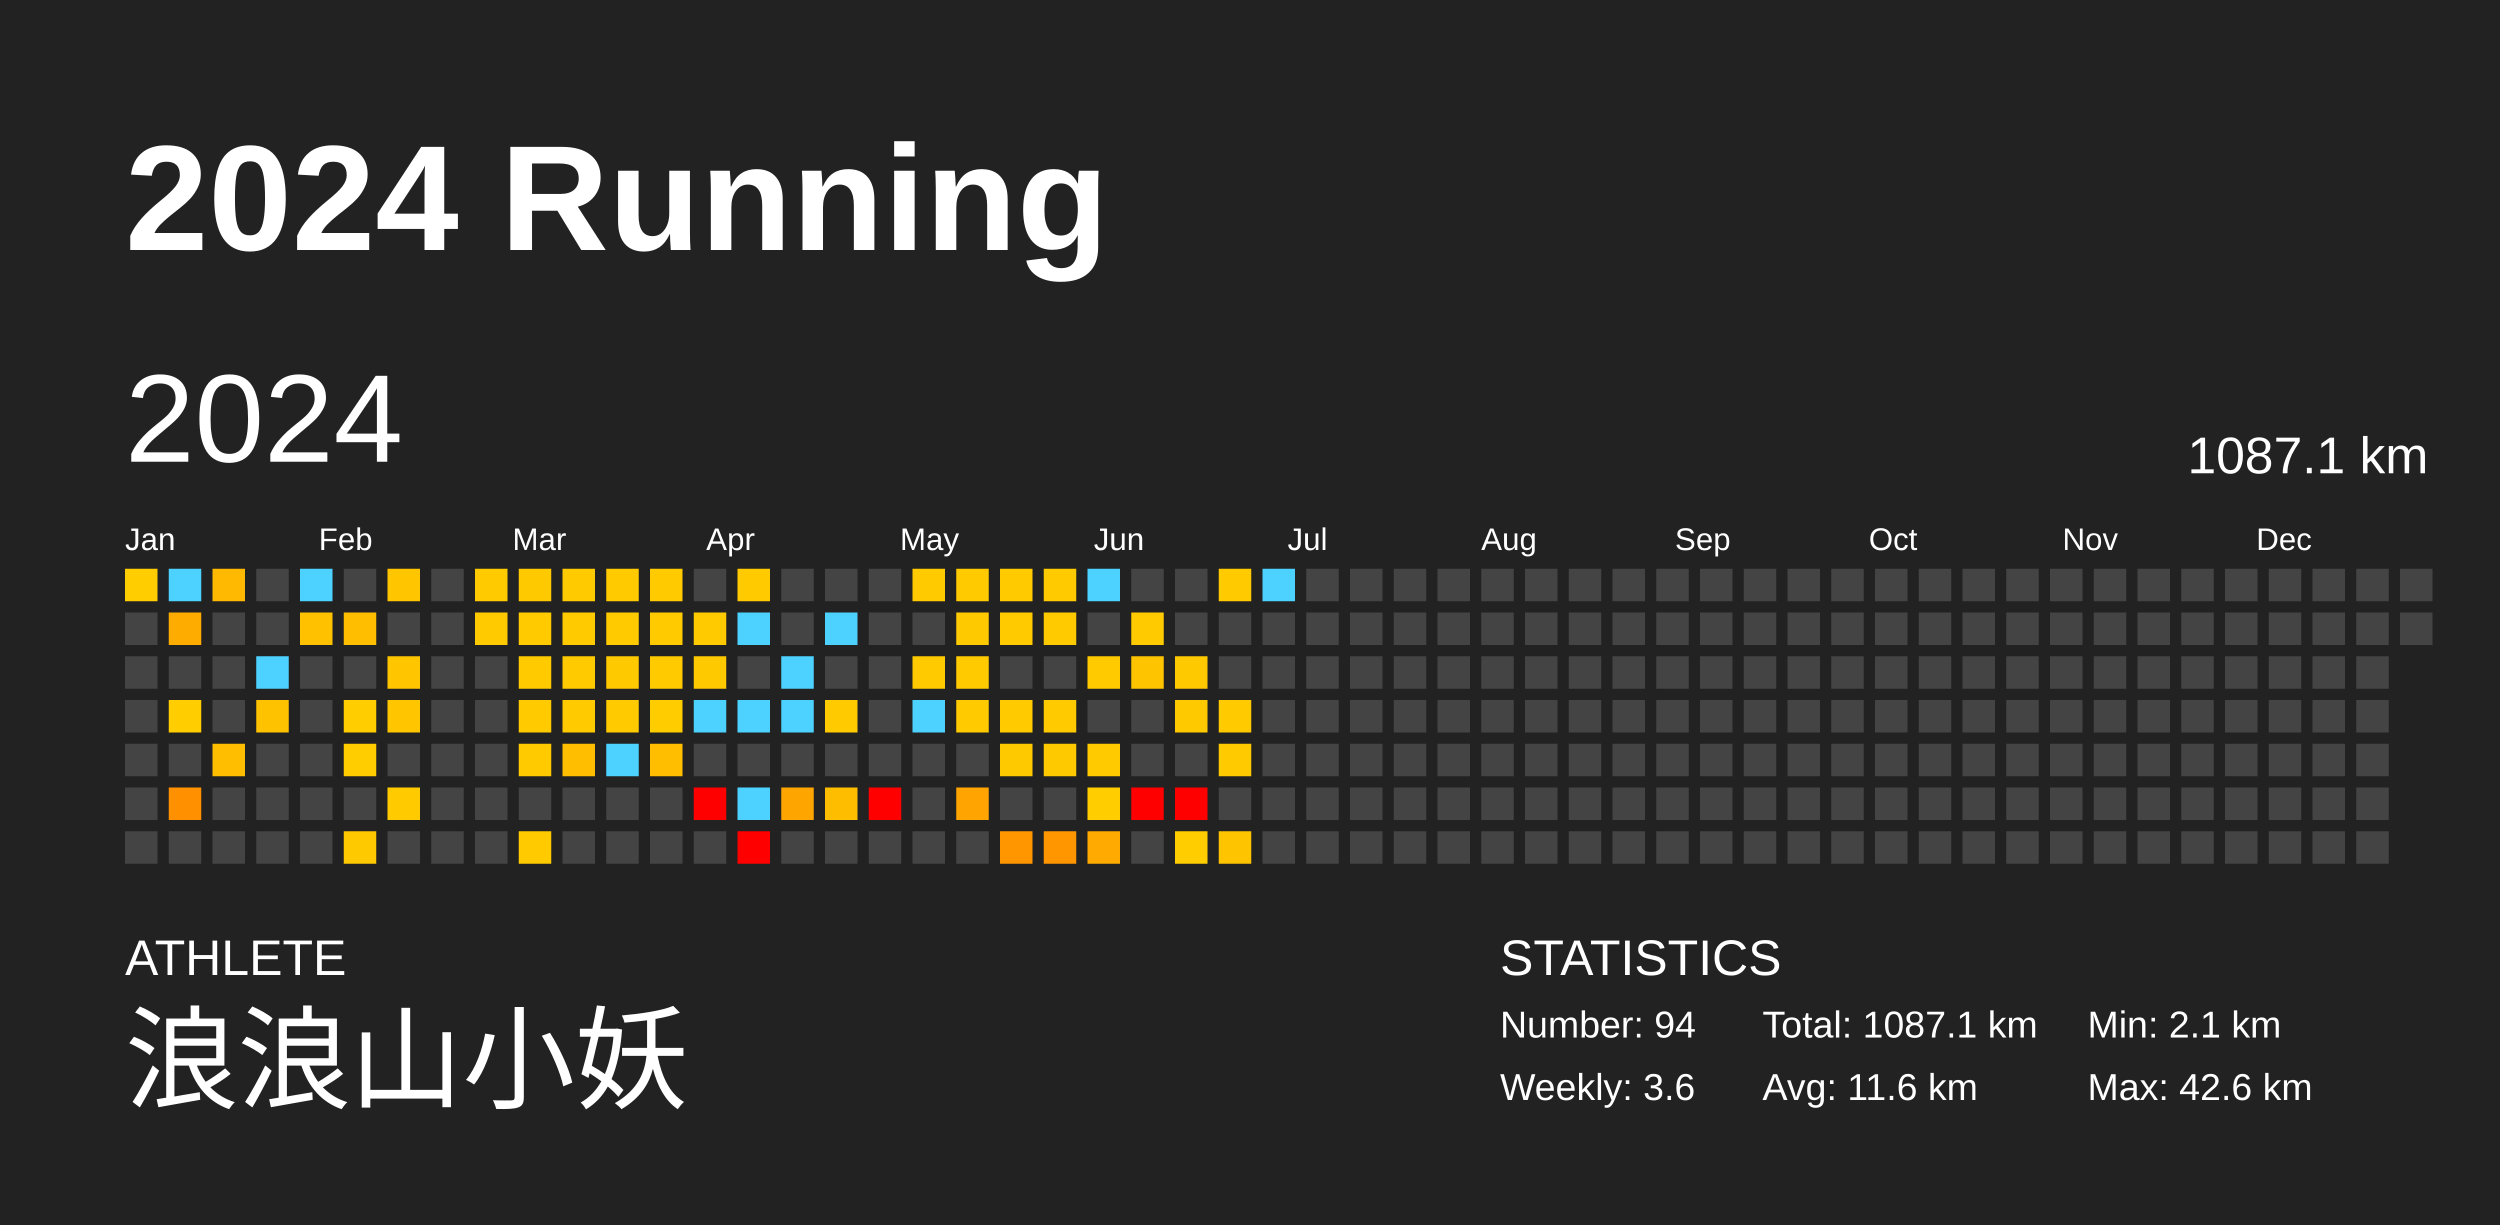
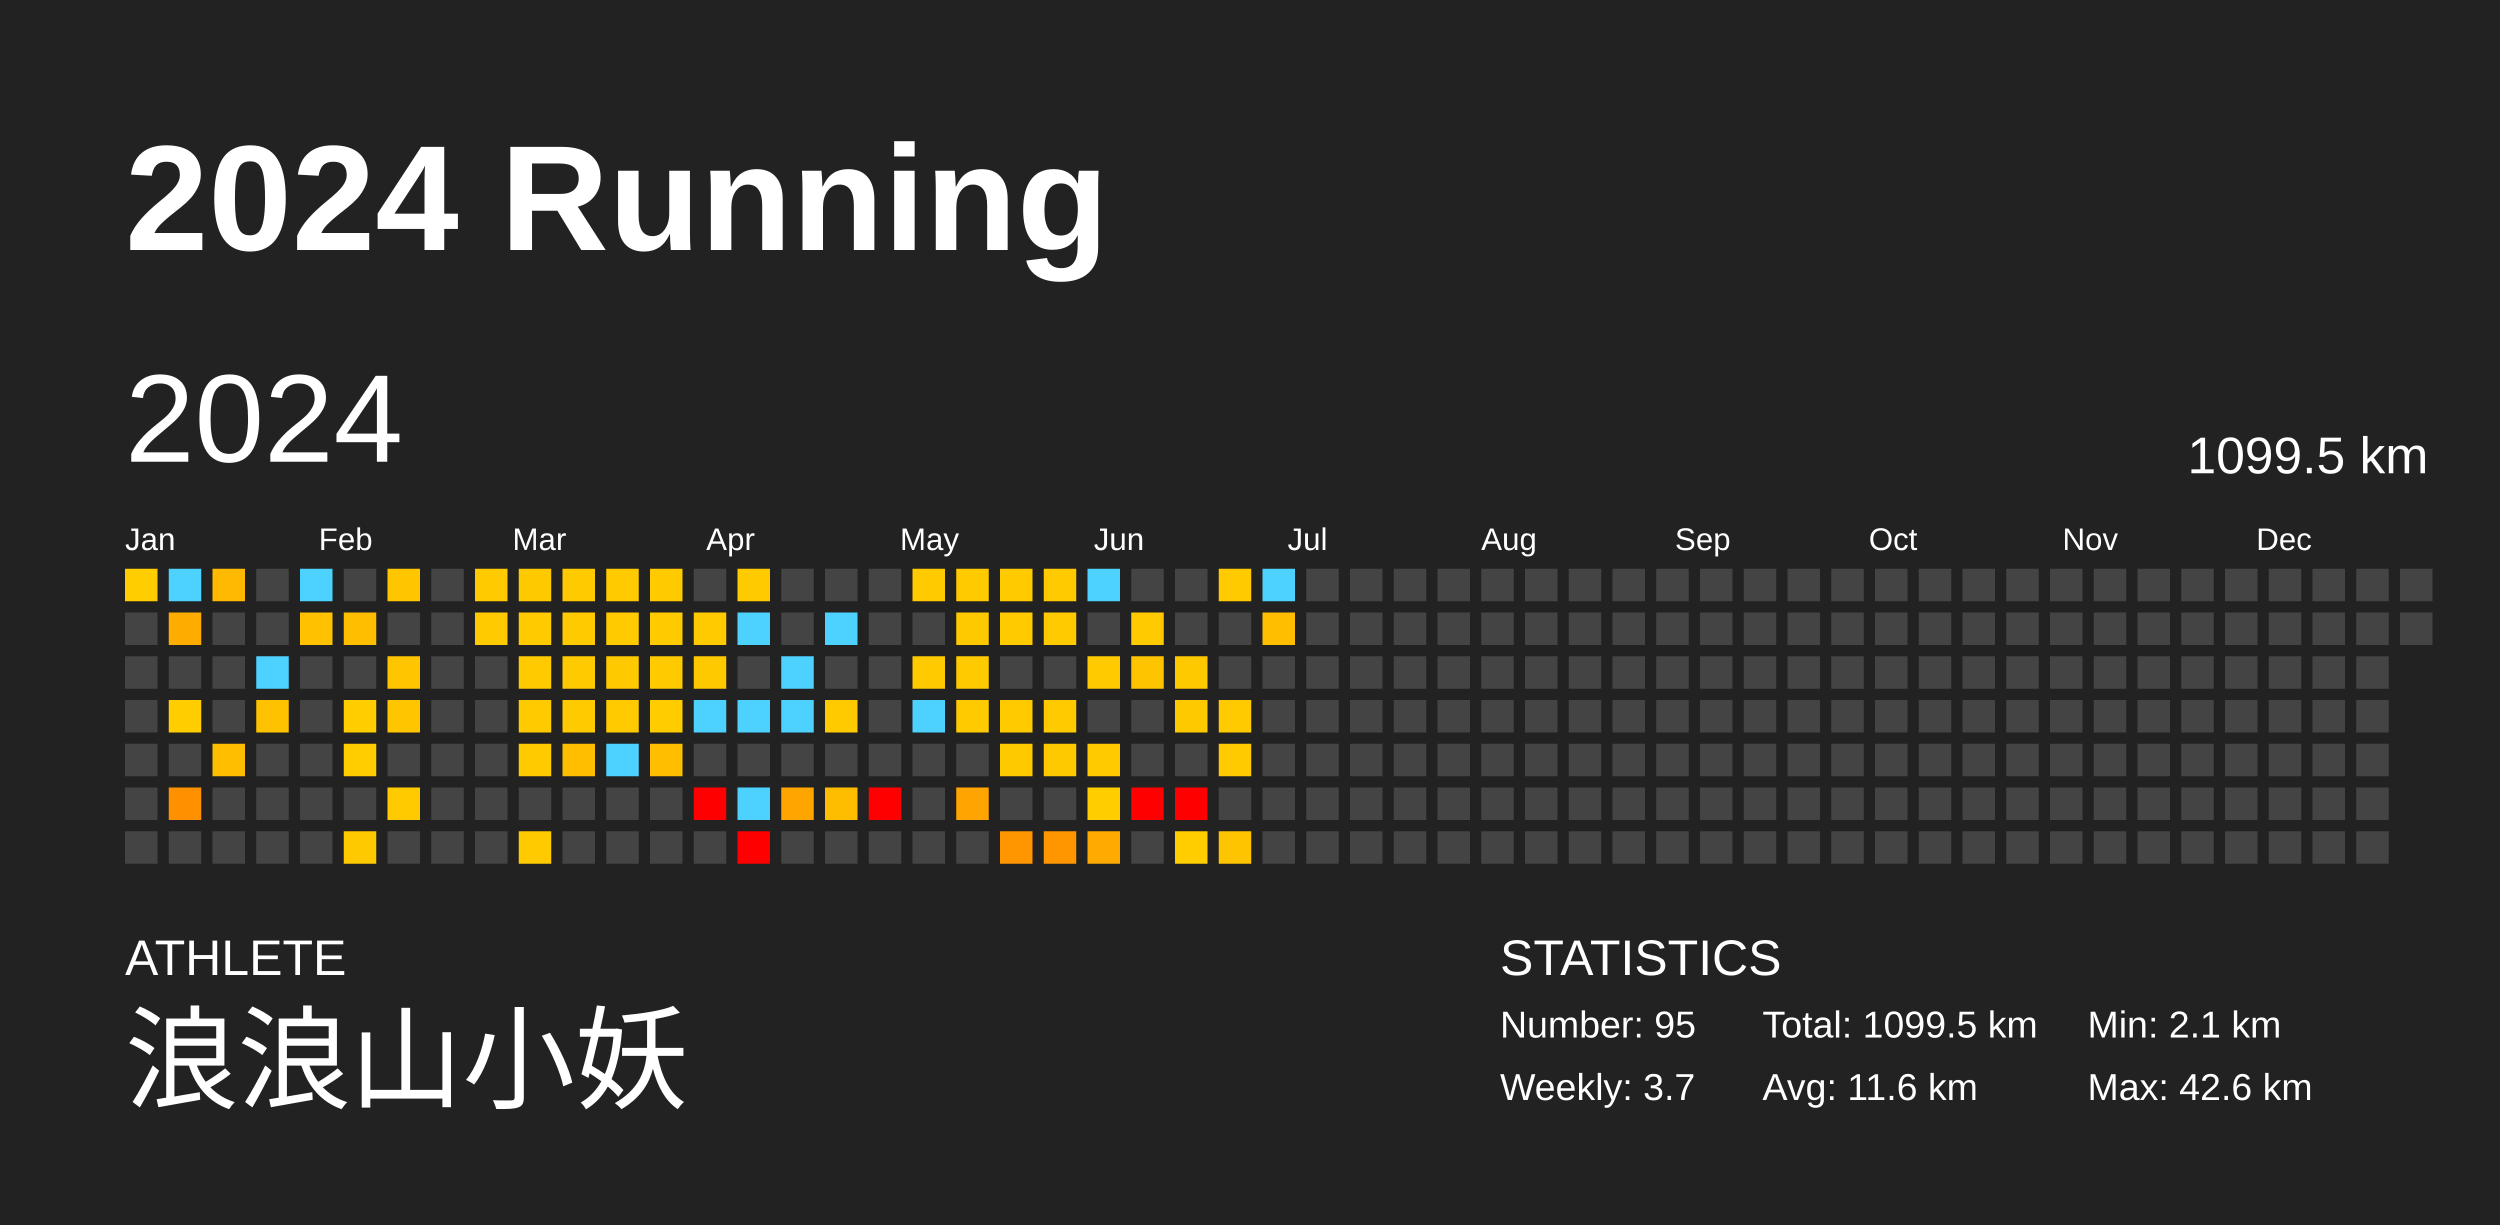
<svg xmlns="http://www.w3.org/2000/svg" baseProfile="full" height="98mm" version="1.1" viewBox="0,0,200,98" width="200mm">
  <defs />
  <rect fill="#222222" height="98" width="200" x="0" y="0" />
  <text fill="#FFFFFF" style="font-size:12px; font-family:Arial; font-weight:bold;" x="10" y="20">2024 Running</text>
  <text fill="#FFFFFF" style="font-size:4px; font-family:Arial" x="10" y="78">ATHLETE</text>
  <text fill="#FFFFFF" style="font-size:9px; font-family:Arial" x="10" y="88">浪浪山小妖</text>
  <text fill="#FFFFFF" style="font-size:4px; font-family:Arial" x="120" y="78">STATISTICS</text>
-   <text fill="#FFFFFF" style="font-size:3px; font-family:Arial" x="120" y="83">Number: 94</text>
-   <text fill="#FFFFFF" style="font-size:3px; font-family:Arial" x="120" y="88">Weekly: 3.6</text>
-   <text fill="#FFFFFF" style="font-size:3px; font-family:Arial" x="141" y="83">Total: 1087.1 km</text>
+   <text fill="#FFFFFF" style="font-size:3px; font-family:Arial" x="120" y="83">Number: 95</text>
+   <text fill="#FFFFFF" style="font-size:3px; font-family:Arial" x="120" y="88">Weekly: 3.7</text>
+   <text fill="#FFFFFF" style="font-size:3px; font-family:Arial" x="141" y="83">Total: 1099.5 km</text>
  <text fill="#FFFFFF" style="font-size:3px; font-family:Arial" x="141" y="88">Avg: 11.6 km</text>
  <text fill="#FFFFFF" style="font-size:3px; font-family:Arial" x="167" y="83">Min: 2.1 km</text>
  <text fill="#FFFFFF" style="font-size:3px; font-family:Arial" x="167" y="88">Max: 42.6 km</text>
  <text dominant-baseline="hanging" fill="#FFFFFF" style="font-size:10.0px; font-family:Arial;" x="10" y="30">2024</text>
-   <text dominant-baseline="hanging" fill="#FFFFFF" style="font-size:4.125px; font-family:Arial;" x="175" y="35">1087.1 km</text>
+   <text dominant-baseline="hanging" fill="#FFFFFF" style="font-size:4.125px; font-family:Arial;" x="175" y="35">1099.5 km</text>
  <text fill="#FFFFFF" style="font-size:2.5px; font-family:Arial" x="10.0" y="44">Jan</text>
  <text fill="#FFFFFF" style="font-size:2.5px; font-family:Arial" x="25.5" y="44">Feb</text>
  <text fill="#FFFFFF" style="font-size:2.5px; font-family:Arial" x="41.0" y="44">Mar</text>
  <text fill="#FFFFFF" style="font-size:2.5px; font-family:Arial" x="56.5" y="44">Apr</text>
  <text fill="#FFFFFF" style="font-size:2.5px; font-family:Arial" x="72.0" y="44">May</text>
  <text fill="#FFFFFF" style="font-size:2.5px; font-family:Arial" x="87.5" y="44">Jun</text>
  <text fill="#FFFFFF" style="font-size:2.5px; font-family:Arial" x="103.0" y="44">Jul</text>
  <text fill="#FFFFFF" style="font-size:2.5px; font-family:Arial" x="118.5" y="44">Aug</text>
  <text fill="#FFFFFF" style="font-size:2.5px; font-family:Arial" x="134.0" y="44">Sep</text>
  <text fill="#FFFFFF" style="font-size:2.5px; font-family:Arial" x="149.5" y="44">Oct</text>
  <text fill="#FFFFFF" style="font-size:2.5px; font-family:Arial" x="165.0" y="44">Nov</text>
  <text fill="#FFFFFF" style="font-size:2.5px; font-family:Arial" x="180.5" y="44">Dec</text>
  <rect fill="#ffcd00" height="2.6" width="2.6" x="10.0" y="45.5" />
  <rect fill="#444444" height="2.6" width="2.6" x="10.0" y="49.0" />
  <rect fill="#444444" height="2.6" width="2.6" x="10.0" y="52.5" />
  <rect fill="#444444" height="2.6" width="2.6" x="10.0" y="56.0" />
  <rect fill="#444444" height="2.6" width="2.6" x="10.0" y="59.5" />
  <rect fill="#444444" height="2.6" width="2.6" x="10.0" y="63.0" />
  <rect fill="#444444" height="2.6" width="2.6" x="10.0" y="66.5" />
  <rect fill="#4dd2ff" height="2.6" width="2.6" x="13.5" y="45.5" />
  <rect fill="#ffac00" height="2.6" width="2.6" x="13.5" y="49.0" />
  <rect fill="#444444" height="2.6" width="2.6" x="13.5" y="52.5" />
  <rect fill="#ffcd00" height="2.6" width="2.6" x="13.5" y="56.0" />
  <rect fill="#444444" height="2.6" width="2.6" x="13.5" y="59.5" />
  <rect fill="#ff9100" height="2.6" width="2.6" x="13.5" y="63.0" />
  <rect fill="#444444" height="2.6" width="2.6" x="13.5" y="66.5" />
  <rect fill="#ffb900" height="2.6" width="2.6" x="17.0" y="45.5" />
  <rect fill="#444444" height="2.6" width="2.6" x="17.0" y="49.0" />
  <rect fill="#444444" height="2.6" width="2.6" x="17.0" y="52.5" />
  <rect fill="#444444" height="2.6" width="2.6" x="17.0" y="56.0" />
  <rect fill="#ffbf00" height="2.6" width="2.6" x="17.0" y="59.5" />
  <rect fill="#444444" height="2.6" width="2.6" x="17.0" y="63.0" />
  <rect fill="#444444" height="2.6" width="2.6" x="17.0" y="66.5" />
  <rect fill="#444444" height="2.6" width="2.6" x="20.5" y="45.5" />
  <rect fill="#444444" height="2.6" width="2.6" x="20.5" y="49.0" />
  <rect fill="#4dd2ff" height="2.6" width="2.6" x="20.5" y="52.5" />
  <rect fill="#ffc200" height="2.6" width="2.6" x="20.5" y="56.0" />
  <rect fill="#444444" height="2.6" width="2.6" x="20.5" y="59.5" />
  <rect fill="#444444" height="2.6" width="2.6" x="20.5" y="63.0" />
  <rect fill="#444444" height="2.6" width="2.6" x="20.5" y="66.5" />
  <rect fill="#4dd2ff" height="2.6" width="2.6" x="24.0" y="45.5" />
  <rect fill="#ffc100" height="2.6" width="2.6" x="24.0" y="49.0" />
  <rect fill="#444444" height="2.6" width="2.6" x="24.0" y="52.5" />
  <rect fill="#444444" height="2.6" width="2.6" x="24.0" y="56.0" />
  <rect fill="#444444" height="2.6" width="2.6" x="24.0" y="59.5" />
  <rect fill="#444444" height="2.6" width="2.6" x="24.0" y="63.0" />
  <rect fill="#444444" height="2.6" width="2.6" x="24.0" y="66.5" />
  <rect fill="#444444" height="2.6" width="2.6" x="27.5" y="45.5" />
  <rect fill="#ffbf00" height="2.6" width="2.6" x="27.5" y="49.0" />
  <rect fill="#444444" height="2.6" width="2.6" x="27.5" y="52.5" />
  <rect fill="#ffcd00" height="2.6" width="2.6" x="27.5" y="56.0" />
  <rect fill="#ffcd00" height="2.6" width="2.6" x="27.5" y="59.5" />
  <rect fill="#444444" height="2.6" width="2.6" x="27.5" y="63.0" />
  <rect fill="#ffc900" height="2.6" width="2.6" x="27.5" y="66.5" />
  <rect fill="#ffc600" height="2.6" width="2.6" x="31.0" y="45.5" />
  <rect fill="#444444" height="2.6" width="2.6" x="31.0" y="49.0" />
  <rect fill="#ffc600" height="2.6" width="2.6" x="31.0" y="52.5" />
  <rect fill="#ffc600" height="2.6" width="2.6" x="31.0" y="56.0" />
  <rect fill="#444444" height="2.6" width="2.6" x="31.0" y="59.5" />
  <rect fill="#ffca00" height="2.6" width="2.6" x="31.0" y="63.0" />
  <rect fill="#444444" height="2.6" width="2.6" x="31.0" y="66.5" />
  <rect fill="#444444" height="2.6" width="2.6" x="34.5" y="45.5" />
  <rect fill="#444444" height="2.6" width="2.6" x="34.5" y="49.0" />
  <rect fill="#444444" height="2.6" width="2.6" x="34.5" y="52.5" />
  <rect fill="#444444" height="2.6" width="2.6" x="34.5" y="56.0" />
  <rect fill="#444444" height="2.6" width="2.6" x="34.5" y="59.5" />
  <rect fill="#444444" height="2.6" width="2.6" x="34.5" y="63.0" />
  <rect fill="#444444" height="2.6" width="2.6" x="34.5" y="66.5" />
  <rect fill="#ffca00" height="2.6" width="2.6" x="38.0" y="45.5" />
  <rect fill="#ffca00" height="2.6" width="2.6" x="38.0" y="49.0" />
  <rect fill="#444444" height="2.6" width="2.6" x="38.0" y="52.5" />
  <rect fill="#444444" height="2.6" width="2.6" x="38.0" y="56.0" />
  <rect fill="#444444" height="2.6" width="2.6" x="38.0" y="59.5" />
  <rect fill="#444444" height="2.6" width="2.6" x="38.0" y="63.0" />
  <rect fill="#444444" height="2.6" width="2.6" x="38.0" y="66.5" />
  <rect fill="#ffc900" height="2.6" width="2.6" x="41.5" y="45.5" />
  <rect fill="#ffca00" height="2.6" width="2.6" x="41.5" y="49.0" />
  <rect fill="#ffca00" height="2.6" width="2.6" x="41.5" y="52.5" />
  <rect fill="#ffca00" height="2.6" width="2.6" x="41.5" y="56.0" />
  <rect fill="#ffca00" height="2.6" width="2.6" x="41.5" y="59.5" />
  <rect fill="#444444" height="2.6" width="2.6" x="41.5" y="63.0" />
  <rect fill="#ffca00" height="2.6" width="2.6" x="41.5" y="66.5" />
  <rect fill="#ffca00" height="2.6" width="2.6" x="45.0" y="45.5" />
  <rect fill="#ffca00" height="2.6" width="2.6" x="45.0" y="49.0" />
  <rect fill="#ffca00" height="2.6" width="2.6" x="45.0" y="52.5" />
  <rect fill="#ffca00" height="2.6" width="2.6" x="45.0" y="56.0" />
  <rect fill="#ffbf00" height="2.6" width="2.6" x="45.0" y="59.5" />
  <rect fill="#444444" height="2.6" width="2.6" x="45.0" y="63.0" />
  <rect fill="#444444" height="2.6" width="2.6" x="45.0" y="66.5" />
  <rect fill="#ffca00" height="2.6" width="2.6" x="48.5" y="45.5" />
  <rect fill="#ffca00" height="2.6" width="2.6" x="48.5" y="49.0" />
  <rect fill="#ffc900" height="2.6" width="2.6" x="48.5" y="52.5" />
  <rect fill="#ffcb00" height="2.6" width="2.6" x="48.5" y="56.0" />
  <rect fill="#4dd2ff" height="2.6" width="2.6" x="48.5" y="59.5" />
  <rect fill="#444444" height="2.6" width="2.6" x="48.5" y="63.0" />
  <rect fill="#444444" height="2.6" width="2.6" x="48.5" y="66.5" />
  <rect fill="#ffca00" height="2.6" width="2.6" x="52.0" y="45.5" />
  <rect fill="#ffcb00" height="2.6" width="2.6" x="52.0" y="49.0" />
  <rect fill="#ffca00" height="2.6" width="2.6" x="52.0" y="52.5" />
  <rect fill="#ffcc00" height="2.6" width="2.6" x="52.0" y="56.0" />
  <rect fill="#ffbf00" height="2.6" width="2.6" x="52.0" y="59.5" />
  <rect fill="#444444" height="2.6" width="2.6" x="52.0" y="63.0" />
  <rect fill="#444444" height="2.6" width="2.6" x="52.0" y="66.5" />
  <rect fill="#444444" height="2.6" width="2.6" x="55.5" y="45.5" />
  <rect fill="#ffca00" height="2.6" width="2.6" x="55.5" y="49.0" />
  <rect fill="#ffc900" height="2.6" width="2.6" x="55.5" y="52.5" />
  <rect fill="#4dd2ff" height="2.6" width="2.6" x="55.5" y="56.0" />
  <rect fill="#444444" height="2.6" width="2.6" x="55.5" y="59.5" />
  <rect fill="red" height="2.6" width="2.6" x="55.5" y="63.0" />
  <rect fill="#444444" height="2.6" width="2.6" x="55.5" y="66.5" />
  <rect fill="#ffca00" height="2.6" width="2.6" x="59.0" y="45.5" />
  <rect fill="#4dd2ff" height="2.6" width="2.6" x="59.0" y="49.0" />
  <rect fill="#444444" height="2.6" width="2.6" x="59.0" y="52.5" />
  <rect fill="#4dd2ff" height="2.6" width="2.6" x="59.0" y="56.0" />
  <rect fill="#444444" height="2.6" width="2.6" x="59.0" y="59.5" />
  <rect fill="#4dd2ff" height="2.6" width="2.6" x="59.0" y="63.0" />
  <rect fill="red" height="2.6" width="2.6" x="59.0" y="66.5" />
  <rect fill="#444444" height="2.6" width="2.6" x="62.5" y="45.5" />
  <rect fill="#444444" height="2.6" width="2.6" x="62.5" y="49.0" />
  <rect fill="#4dd2ff" height="2.6" width="2.6" x="62.5" y="52.5" />
  <rect fill="#4dd2ff" height="2.6" width="2.6" x="62.5" y="56.0" />
  <rect fill="#444444" height="2.6" width="2.6" x="62.5" y="59.5" />
  <rect fill="#ffa500" height="2.6" width="2.6" x="62.5" y="63.0" />
  <rect fill="#444444" height="2.6" width="2.6" x="62.5" y="66.5" />
  <rect fill="#444444" height="2.6" width="2.6" x="66.0" y="45.5" />
  <rect fill="#4dd2ff" height="2.6" width="2.6" x="66.0" y="49.0" />
  <rect fill="#444444" height="2.6" width="2.6" x="66.0" y="52.5" />
  <rect fill="#ffca00" height="2.6" width="2.6" x="66.0" y="56.0" />
  <rect fill="#444444" height="2.6" width="2.6" x="66.0" y="59.5" />
  <rect fill="#ffbd00" height="2.6" width="2.6" x="66.0" y="63.0" />
  <rect fill="#444444" height="2.6" width="2.6" x="66.0" y="66.5" />
  <rect fill="#444444" height="2.6" width="2.6" x="69.5" y="45.5" />
  <rect fill="#444444" height="2.6" width="2.6" x="69.5" y="49.0" />
  <rect fill="#444444" height="2.6" width="2.6" x="69.5" y="52.5" />
  <rect fill="#444444" height="2.6" width="2.6" x="69.5" y="56.0" />
  <rect fill="#444444" height="2.6" width="2.6" x="69.5" y="59.5" />
  <rect fill="red" height="2.6" width="2.6" x="69.5" y="63.0" />
  <rect fill="#444444" height="2.6" width="2.6" x="69.5" y="66.5" />
  <rect fill="#ffca00" height="2.6" width="2.6" x="73.0" y="45.5" />
  <rect fill="#444444" height="2.6" width="2.6" x="73.0" y="49.0" />
  <rect fill="#ffca00" height="2.6" width="2.6" x="73.0" y="52.5" />
  <rect fill="#4dd2ff" height="2.6" width="2.6" x="73.0" y="56.0" />
  <rect fill="#444444" height="2.6" width="2.6" x="73.0" y="59.5" />
  <rect fill="#444444" height="2.6" width="2.6" x="73.0" y="63.0" />
  <rect fill="#444444" height="2.6" width="2.6" x="73.0" y="66.5" />
  <rect fill="#ffca00" height="2.6" width="2.6" x="76.5" y="45.5" />
  <rect fill="#ffc900" height="2.6" width="2.6" x="76.5" y="49.0" />
  <rect fill="#ffca00" height="2.6" width="2.6" x="76.5" y="52.5" />
  <rect fill="#ffca00" height="2.6" width="2.6" x="76.5" y="56.0" />
  <rect fill="#444444" height="2.6" width="2.6" x="76.5" y="59.5" />
  <rect fill="#ffa400" height="2.6" width="2.6" x="76.5" y="63.0" />
  <rect fill="#444444" height="2.6" width="2.6" x="76.5" y="66.5" />
  <rect fill="#ffca00" height="2.6" width="2.6" x="80.0" y="45.5" />
  <rect fill="#ffca00" height="2.6" width="2.6" x="80.0" y="49.0" />
  <rect fill="#444444" height="2.6" width="2.6" x="80.0" y="52.5" />
  <rect fill="#ffca00" height="2.6" width="2.6" x="80.0" y="56.0" />
  <rect fill="#ffc900" height="2.6" width="2.6" x="80.0" y="59.5" />
  <rect fill="#444444" height="2.6" width="2.6" x="80.0" y="63.0" />
  <rect fill="#ff9600" height="2.6" width="2.6" x="80.0" y="66.5" />
  <rect fill="#ffca00" height="2.6" width="2.6" x="83.5" y="45.5" />
  <rect fill="#ffca00" height="2.6" width="2.6" x="83.5" y="49.0" />
  <rect fill="#444444" height="2.6" width="2.6" x="83.5" y="52.5" />
  <rect fill="#ffca00" height="2.6" width="2.6" x="83.5" y="56.0" />
  <rect fill="#ffc900" height="2.6" width="2.6" x="83.5" y="59.5" />
  <rect fill="#444444" height="2.6" width="2.6" x="83.5" y="63.0" />
  <rect fill="#ff9600" height="2.6" width="2.6" x="83.5" y="66.5" />
  <rect fill="#4dd2ff" height="2.6" width="2.6" x="87.0" y="45.5" />
  <rect fill="#444444" height="2.6" width="2.6" x="87.0" y="49.0" />
  <rect fill="#ffcb00" height="2.6" width="2.6" x="87.0" y="52.5" />
  <rect fill="#444444" height="2.6" width="2.6" x="87.0" y="56.0" />
  <rect fill="#ffca00" height="2.6" width="2.6" x="87.0" y="59.5" />
  <rect fill="#ffcd00" height="2.6" width="2.6" x="87.0" y="63.0" />
  <rect fill="#ffaa00" height="2.6" width="2.6" x="87.0" y="66.5" />
  <rect fill="#444444" height="2.6" width="2.6" x="90.5" y="45.5" />
  <rect fill="#ffca00" height="2.6" width="2.6" x="90.5" y="49.0" />
  <rect fill="#ffc400" height="2.6" width="2.6" x="90.5" y="52.5" />
  <rect fill="#444444" height="2.6" width="2.6" x="90.5" y="56.0" />
  <rect fill="#444444" height="2.6" width="2.6" x="90.5" y="59.5" />
  <rect fill="red" height="2.6" width="2.6" x="90.5" y="63.0" />
  <rect fill="#444444" height="2.6" width="2.6" x="90.5" y="66.5" />
  <rect fill="#444444" height="2.6" width="2.6" x="94.0" y="45.5" />
  <rect fill="#444444" height="2.6" width="2.6" x="94.0" y="49.0" />
  <rect fill="#ffc900" height="2.6" width="2.6" x="94.0" y="52.5" />
  <rect fill="#ffc900" height="2.6" width="2.6" x="94.0" y="56.0" />
  <rect fill="#444444" height="2.6" width="2.6" x="94.0" y="59.5" />
  <rect fill="red" height="2.6" width="2.6" x="94.0" y="63.0" />
  <rect fill="#ffcd00" height="2.6" width="2.6" x="94.0" y="66.5" />
  <rect fill="#ffca00" height="2.6" width="2.6" x="97.5" y="45.5" />
  <rect fill="#444444" height="2.6" width="2.6" x="97.5" y="49.0" />
  <rect fill="#444444" height="2.6" width="2.6" x="97.5" y="52.5" />
  <rect fill="#ffca00" height="2.6" width="2.6" x="97.5" y="56.0" />
  <rect fill="#ffca00" height="2.6" width="2.6" x="97.5" y="59.5" />
  <rect fill="#444444" height="2.6" width="2.6" x="97.5" y="63.0" />
  <rect fill="#ffc400" height="2.6" width="2.6" x="97.5" y="66.5" />
  <rect fill="#4dd2ff" height="2.6" width="2.6" x="101.0" y="45.5" />
-   <rect fill="#444444" height="2.6" width="2.6" x="101.0" y="49.0" />
+   <rect fill="#ffbe00" height="2.6" width="2.6" x="101.0" y="49.0" />
  <rect fill="#444444" height="2.6" width="2.6" x="101.0" y="52.5" />
  <rect fill="#444444" height="2.6" width="2.6" x="101.0" y="56.0" />
  <rect fill="#444444" height="2.6" width="2.6" x="101.0" y="59.5" />
  <rect fill="#444444" height="2.6" width="2.6" x="101.0" y="63.0" />
  <rect fill="#444444" height="2.6" width="2.6" x="101.0" y="66.5" />
  <rect fill="#444444" height="2.6" width="2.6" x="104.5" y="45.5" />
  <rect fill="#444444" height="2.6" width="2.6" x="104.5" y="49.0" />
  <rect fill="#444444" height="2.6" width="2.6" x="104.5" y="52.5" />
  <rect fill="#444444" height="2.6" width="2.6" x="104.5" y="56.0" />
  <rect fill="#444444" height="2.6" width="2.6" x="104.5" y="59.5" />
  <rect fill="#444444" height="2.6" width="2.6" x="104.5" y="63.0" />
  <rect fill="#444444" height="2.6" width="2.6" x="104.5" y="66.5" />
  <rect fill="#444444" height="2.6" width="2.6" x="108.0" y="45.5" />
  <rect fill="#444444" height="2.6" width="2.6" x="108.0" y="49.0" />
  <rect fill="#444444" height="2.6" width="2.6" x="108.0" y="52.5" />
  <rect fill="#444444" height="2.6" width="2.6" x="108.0" y="56.0" />
  <rect fill="#444444" height="2.6" width="2.6" x="108.0" y="59.5" />
  <rect fill="#444444" height="2.6" width="2.6" x="108.0" y="63.0" />
  <rect fill="#444444" height="2.6" width="2.6" x="108.0" y="66.5" />
  <rect fill="#444444" height="2.6" width="2.6" x="111.5" y="45.5" />
  <rect fill="#444444" height="2.6" width="2.6" x="111.5" y="49.0" />
  <rect fill="#444444" height="2.6" width="2.6" x="111.5" y="52.5" />
  <rect fill="#444444" height="2.6" width="2.6" x="111.5" y="56.0" />
  <rect fill="#444444" height="2.6" width="2.6" x="111.5" y="59.5" />
  <rect fill="#444444" height="2.6" width="2.6" x="111.5" y="63.0" />
  <rect fill="#444444" height="2.6" width="2.6" x="111.5" y="66.5" />
  <rect fill="#444444" height="2.6" width="2.6" x="115.0" y="45.5" />
  <rect fill="#444444" height="2.6" width="2.6" x="115.0" y="49.0" />
  <rect fill="#444444" height="2.6" width="2.6" x="115.0" y="52.5" />
  <rect fill="#444444" height="2.6" width="2.6" x="115.0" y="56.0" />
  <rect fill="#444444" height="2.6" width="2.6" x="115.0" y="59.5" />
  <rect fill="#444444" height="2.6" width="2.6" x="115.0" y="63.0" />
  <rect fill="#444444" height="2.6" width="2.6" x="115.0" y="66.5" />
  <rect fill="#444444" height="2.6" width="2.6" x="118.5" y="45.5" />
  <rect fill="#444444" height="2.6" width="2.6" x="118.5" y="49.0" />
  <rect fill="#444444" height="2.6" width="2.6" x="118.5" y="52.5" />
  <rect fill="#444444" height="2.6" width="2.6" x="118.5" y="56.0" />
  <rect fill="#444444" height="2.6" width="2.6" x="118.5" y="59.5" />
  <rect fill="#444444" height="2.6" width="2.6" x="118.5" y="63.0" />
  <rect fill="#444444" height="2.6" width="2.6" x="118.5" y="66.5" />
  <rect fill="#444444" height="2.6" width="2.6" x="122.0" y="45.5" />
  <rect fill="#444444" height="2.6" width="2.6" x="122.0" y="49.0" />
  <rect fill="#444444" height="2.6" width="2.6" x="122.0" y="52.5" />
  <rect fill="#444444" height="2.6" width="2.6" x="122.0" y="56.0" />
  <rect fill="#444444" height="2.6" width="2.6" x="122.0" y="59.5" />
  <rect fill="#444444" height="2.6" width="2.6" x="122.0" y="63.0" />
  <rect fill="#444444" height="2.6" width="2.6" x="122.0" y="66.5" />
  <rect fill="#444444" height="2.6" width="2.6" x="125.5" y="45.5" />
  <rect fill="#444444" height="2.6" width="2.6" x="125.5" y="49.0" />
  <rect fill="#444444" height="2.6" width="2.6" x="125.5" y="52.5" />
  <rect fill="#444444" height="2.6" width="2.6" x="125.5" y="56.0" />
  <rect fill="#444444" height="2.6" width="2.6" x="125.5" y="59.5" />
  <rect fill="#444444" height="2.6" width="2.6" x="125.5" y="63.0" />
  <rect fill="#444444" height="2.6" width="2.6" x="125.5" y="66.5" />
  <rect fill="#444444" height="2.6" width="2.6" x="129.0" y="45.5" />
  <rect fill="#444444" height="2.6" width="2.6" x="129.0" y="49.0" />
  <rect fill="#444444" height="2.6" width="2.6" x="129.0" y="52.5" />
  <rect fill="#444444" height="2.6" width="2.6" x="129.0" y="56.0" />
  <rect fill="#444444" height="2.6" width="2.6" x="129.0" y="59.5" />
  <rect fill="#444444" height="2.6" width="2.6" x="129.0" y="63.0" />
  <rect fill="#444444" height="2.6" width="2.6" x="129.0" y="66.5" />
  <rect fill="#444444" height="2.6" width="2.6" x="132.5" y="45.5" />
  <rect fill="#444444" height="2.6" width="2.6" x="132.5" y="49.0" />
  <rect fill="#444444" height="2.6" width="2.6" x="132.5" y="52.5" />
  <rect fill="#444444" height="2.6" width="2.6" x="132.5" y="56.0" />
  <rect fill="#444444" height="2.6" width="2.6" x="132.5" y="59.5" />
  <rect fill="#444444" height="2.6" width="2.6" x="132.5" y="63.0" />
  <rect fill="#444444" height="2.6" width="2.6" x="132.5" y="66.5" />
  <rect fill="#444444" height="2.6" width="2.6" x="136.0" y="45.5" />
  <rect fill="#444444" height="2.6" width="2.6" x="136.0" y="49.0" />
  <rect fill="#444444" height="2.6" width="2.6" x="136.0" y="52.5" />
  <rect fill="#444444" height="2.6" width="2.6" x="136.0" y="56.0" />
  <rect fill="#444444" height="2.6" width="2.6" x="136.0" y="59.5" />
  <rect fill="#444444" height="2.6" width="2.6" x="136.0" y="63.0" />
  <rect fill="#444444" height="2.6" width="2.6" x="136.0" y="66.5" />
  <rect fill="#444444" height="2.6" width="2.6" x="139.5" y="45.5" />
  <rect fill="#444444" height="2.6" width="2.6" x="139.5" y="49.0" />
  <rect fill="#444444" height="2.6" width="2.6" x="139.5" y="52.5" />
  <rect fill="#444444" height="2.6" width="2.6" x="139.5" y="56.0" />
  <rect fill="#444444" height="2.6" width="2.6" x="139.5" y="59.5" />
  <rect fill="#444444" height="2.6" width="2.6" x="139.5" y="63.0" />
  <rect fill="#444444" height="2.6" width="2.6" x="139.5" y="66.5" />
  <rect fill="#444444" height="2.6" width="2.6" x="143.0" y="45.5" />
  <rect fill="#444444" height="2.6" width="2.6" x="143.0" y="49.0" />
  <rect fill="#444444" height="2.6" width="2.6" x="143.0" y="52.5" />
  <rect fill="#444444" height="2.6" width="2.6" x="143.0" y="56.0" />
  <rect fill="#444444" height="2.6" width="2.6" x="143.0" y="59.5" />
  <rect fill="#444444" height="2.6" width="2.6" x="143.0" y="63.0" />
  <rect fill="#444444" height="2.6" width="2.6" x="143.0" y="66.5" />
  <rect fill="#444444" height="2.6" width="2.6" x="146.5" y="45.5" />
  <rect fill="#444444" height="2.6" width="2.6" x="146.5" y="49.0" />
  <rect fill="#444444" height="2.6" width="2.6" x="146.5" y="52.5" />
  <rect fill="#444444" height="2.6" width="2.6" x="146.5" y="56.0" />
  <rect fill="#444444" height="2.6" width="2.6" x="146.5" y="59.5" />
  <rect fill="#444444" height="2.6" width="2.6" x="146.5" y="63.0" />
  <rect fill="#444444" height="2.6" width="2.6" x="146.5" y="66.5" />
  <rect fill="#444444" height="2.6" width="2.6" x="150.0" y="45.5" />
  <rect fill="#444444" height="2.6" width="2.6" x="150.0" y="49.0" />
  <rect fill="#444444" height="2.6" width="2.6" x="150.0" y="52.5" />
  <rect fill="#444444" height="2.6" width="2.6" x="150.0" y="56.0" />
  <rect fill="#444444" height="2.6" width="2.6" x="150.0" y="59.5" />
  <rect fill="#444444" height="2.6" width="2.6" x="150.0" y="63.0" />
  <rect fill="#444444" height="2.6" width="2.6" x="150.0" y="66.5" />
  <rect fill="#444444" height="2.6" width="2.6" x="153.5" y="45.5" />
  <rect fill="#444444" height="2.6" width="2.6" x="153.5" y="49.0" />
  <rect fill="#444444" height="2.6" width="2.6" x="153.5" y="52.5" />
  <rect fill="#444444" height="2.6" width="2.6" x="153.5" y="56.0" />
  <rect fill="#444444" height="2.6" width="2.6" x="153.5" y="59.5" />
  <rect fill="#444444" height="2.6" width="2.6" x="153.5" y="63.0" />
  <rect fill="#444444" height="2.6" width="2.6" x="153.5" y="66.5" />
  <rect fill="#444444" height="2.6" width="2.6" x="157.0" y="45.5" />
  <rect fill="#444444" height="2.6" width="2.6" x="157.0" y="49.0" />
  <rect fill="#444444" height="2.6" width="2.6" x="157.0" y="52.5" />
  <rect fill="#444444" height="2.6" width="2.6" x="157.0" y="56.0" />
  <rect fill="#444444" height="2.6" width="2.6" x="157.0" y="59.5" />
  <rect fill="#444444" height="2.6" width="2.6" x="157.0" y="63.0" />
  <rect fill="#444444" height="2.6" width="2.6" x="157.0" y="66.5" />
  <rect fill="#444444" height="2.6" width="2.6" x="160.5" y="45.5" />
  <rect fill="#444444" height="2.6" width="2.6" x="160.5" y="49.0" />
  <rect fill="#444444" height="2.6" width="2.6" x="160.5" y="52.5" />
  <rect fill="#444444" height="2.6" width="2.6" x="160.5" y="56.0" />
  <rect fill="#444444" height="2.6" width="2.6" x="160.5" y="59.5" />
  <rect fill="#444444" height="2.6" width="2.6" x="160.5" y="63.0" />
  <rect fill="#444444" height="2.6" width="2.6" x="160.5" y="66.5" />
  <rect fill="#444444" height="2.6" width="2.6" x="164.0" y="45.5" />
  <rect fill="#444444" height="2.6" width="2.6" x="164.0" y="49.0" />
  <rect fill="#444444" height="2.6" width="2.6" x="164.0" y="52.5" />
  <rect fill="#444444" height="2.6" width="2.6" x="164.0" y="56.0" />
  <rect fill="#444444" height="2.6" width="2.6" x="164.0" y="59.5" />
  <rect fill="#444444" height="2.6" width="2.6" x="164.0" y="63.0" />
  <rect fill="#444444" height="2.6" width="2.6" x="164.0" y="66.5" />
  <rect fill="#444444" height="2.6" width="2.6" x="167.5" y="45.5" />
  <rect fill="#444444" height="2.6" width="2.6" x="167.5" y="49.0" />
  <rect fill="#444444" height="2.6" width="2.6" x="167.5" y="52.5" />
  <rect fill="#444444" height="2.6" width="2.6" x="167.5" y="56.0" />
  <rect fill="#444444" height="2.6" width="2.6" x="167.5" y="59.5" />
  <rect fill="#444444" height="2.6" width="2.6" x="167.5" y="63.0" />
  <rect fill="#444444" height="2.6" width="2.6" x="167.5" y="66.5" />
  <rect fill="#444444" height="2.6" width="2.6" x="171.0" y="45.5" />
  <rect fill="#444444" height="2.6" width="2.6" x="171.0" y="49.0" />
  <rect fill="#444444" height="2.6" width="2.6" x="171.0" y="52.5" />
  <rect fill="#444444" height="2.6" width="2.6" x="171.0" y="56.0" />
  <rect fill="#444444" height="2.6" width="2.6" x="171.0" y="59.5" />
  <rect fill="#444444" height="2.6" width="2.6" x="171.0" y="63.0" />
  <rect fill="#444444" height="2.6" width="2.6" x="171.0" y="66.5" />
  <rect fill="#444444" height="2.6" width="2.6" x="174.5" y="45.5" />
  <rect fill="#444444" height="2.6" width="2.6" x="174.5" y="49.0" />
  <rect fill="#444444" height="2.6" width="2.6" x="174.5" y="52.5" />
  <rect fill="#444444" height="2.6" width="2.6" x="174.5" y="56.0" />
  <rect fill="#444444" height="2.6" width="2.6" x="174.5" y="59.5" />
  <rect fill="#444444" height="2.6" width="2.6" x="174.5" y="63.0" />
  <rect fill="#444444" height="2.6" width="2.6" x="174.5" y="66.5" />
  <rect fill="#444444" height="2.6" width="2.6" x="178.0" y="45.5" />
  <rect fill="#444444" height="2.6" width="2.6" x="178.0" y="49.0" />
  <rect fill="#444444" height="2.6" width="2.6" x="178.0" y="52.5" />
  <rect fill="#444444" height="2.6" width="2.6" x="178.0" y="56.0" />
  <rect fill="#444444" height="2.6" width="2.6" x="178.0" y="59.5" />
  <rect fill="#444444" height="2.6" width="2.6" x="178.0" y="63.0" />
  <rect fill="#444444" height="2.6" width="2.6" x="178.0" y="66.5" />
  <rect fill="#444444" height="2.6" width="2.6" x="181.5" y="45.5" />
  <rect fill="#444444" height="2.6" width="2.6" x="181.5" y="49.0" />
  <rect fill="#444444" height="2.6" width="2.6" x="181.5" y="52.5" />
  <rect fill="#444444" height="2.6" width="2.6" x="181.5" y="56.0" />
  <rect fill="#444444" height="2.6" width="2.6" x="181.5" y="59.5" />
  <rect fill="#444444" height="2.6" width="2.6" x="181.5" y="63.0" />
  <rect fill="#444444" height="2.6" width="2.6" x="181.5" y="66.5" />
  <rect fill="#444444" height="2.6" width="2.6" x="185.0" y="45.5" />
  <rect fill="#444444" height="2.6" width="2.6" x="185.0" y="49.0" />
  <rect fill="#444444" height="2.6" width="2.6" x="185.0" y="52.5" />
  <rect fill="#444444" height="2.6" width="2.6" x="185.0" y="56.0" />
  <rect fill="#444444" height="2.6" width="2.6" x="185.0" y="59.5" />
  <rect fill="#444444" height="2.6" width="2.6" x="185.0" y="63.0" />
  <rect fill="#444444" height="2.6" width="2.6" x="185.0" y="66.5" />
  <rect fill="#444444" height="2.6" width="2.6" x="188.5" y="45.5" />
  <rect fill="#444444" height="2.6" width="2.6" x="188.5" y="49.0" />
  <rect fill="#444444" height="2.6" width="2.6" x="188.5" y="52.5" />
  <rect fill="#444444" height="2.6" width="2.6" x="188.5" y="56.0" />
  <rect fill="#444444" height="2.6" width="2.6" x="188.5" y="59.5" />
  <rect fill="#444444" height="2.6" width="2.6" x="188.5" y="63.0" />
  <rect fill="#444444" height="2.6" width="2.6" x="188.5" y="66.5" />
  <rect fill="#444444" height="2.6" width="2.6" x="192.0" y="45.5" />
  <rect fill="#444444" height="2.6" width="2.6" x="192.0" y="49.0" />
</svg>
